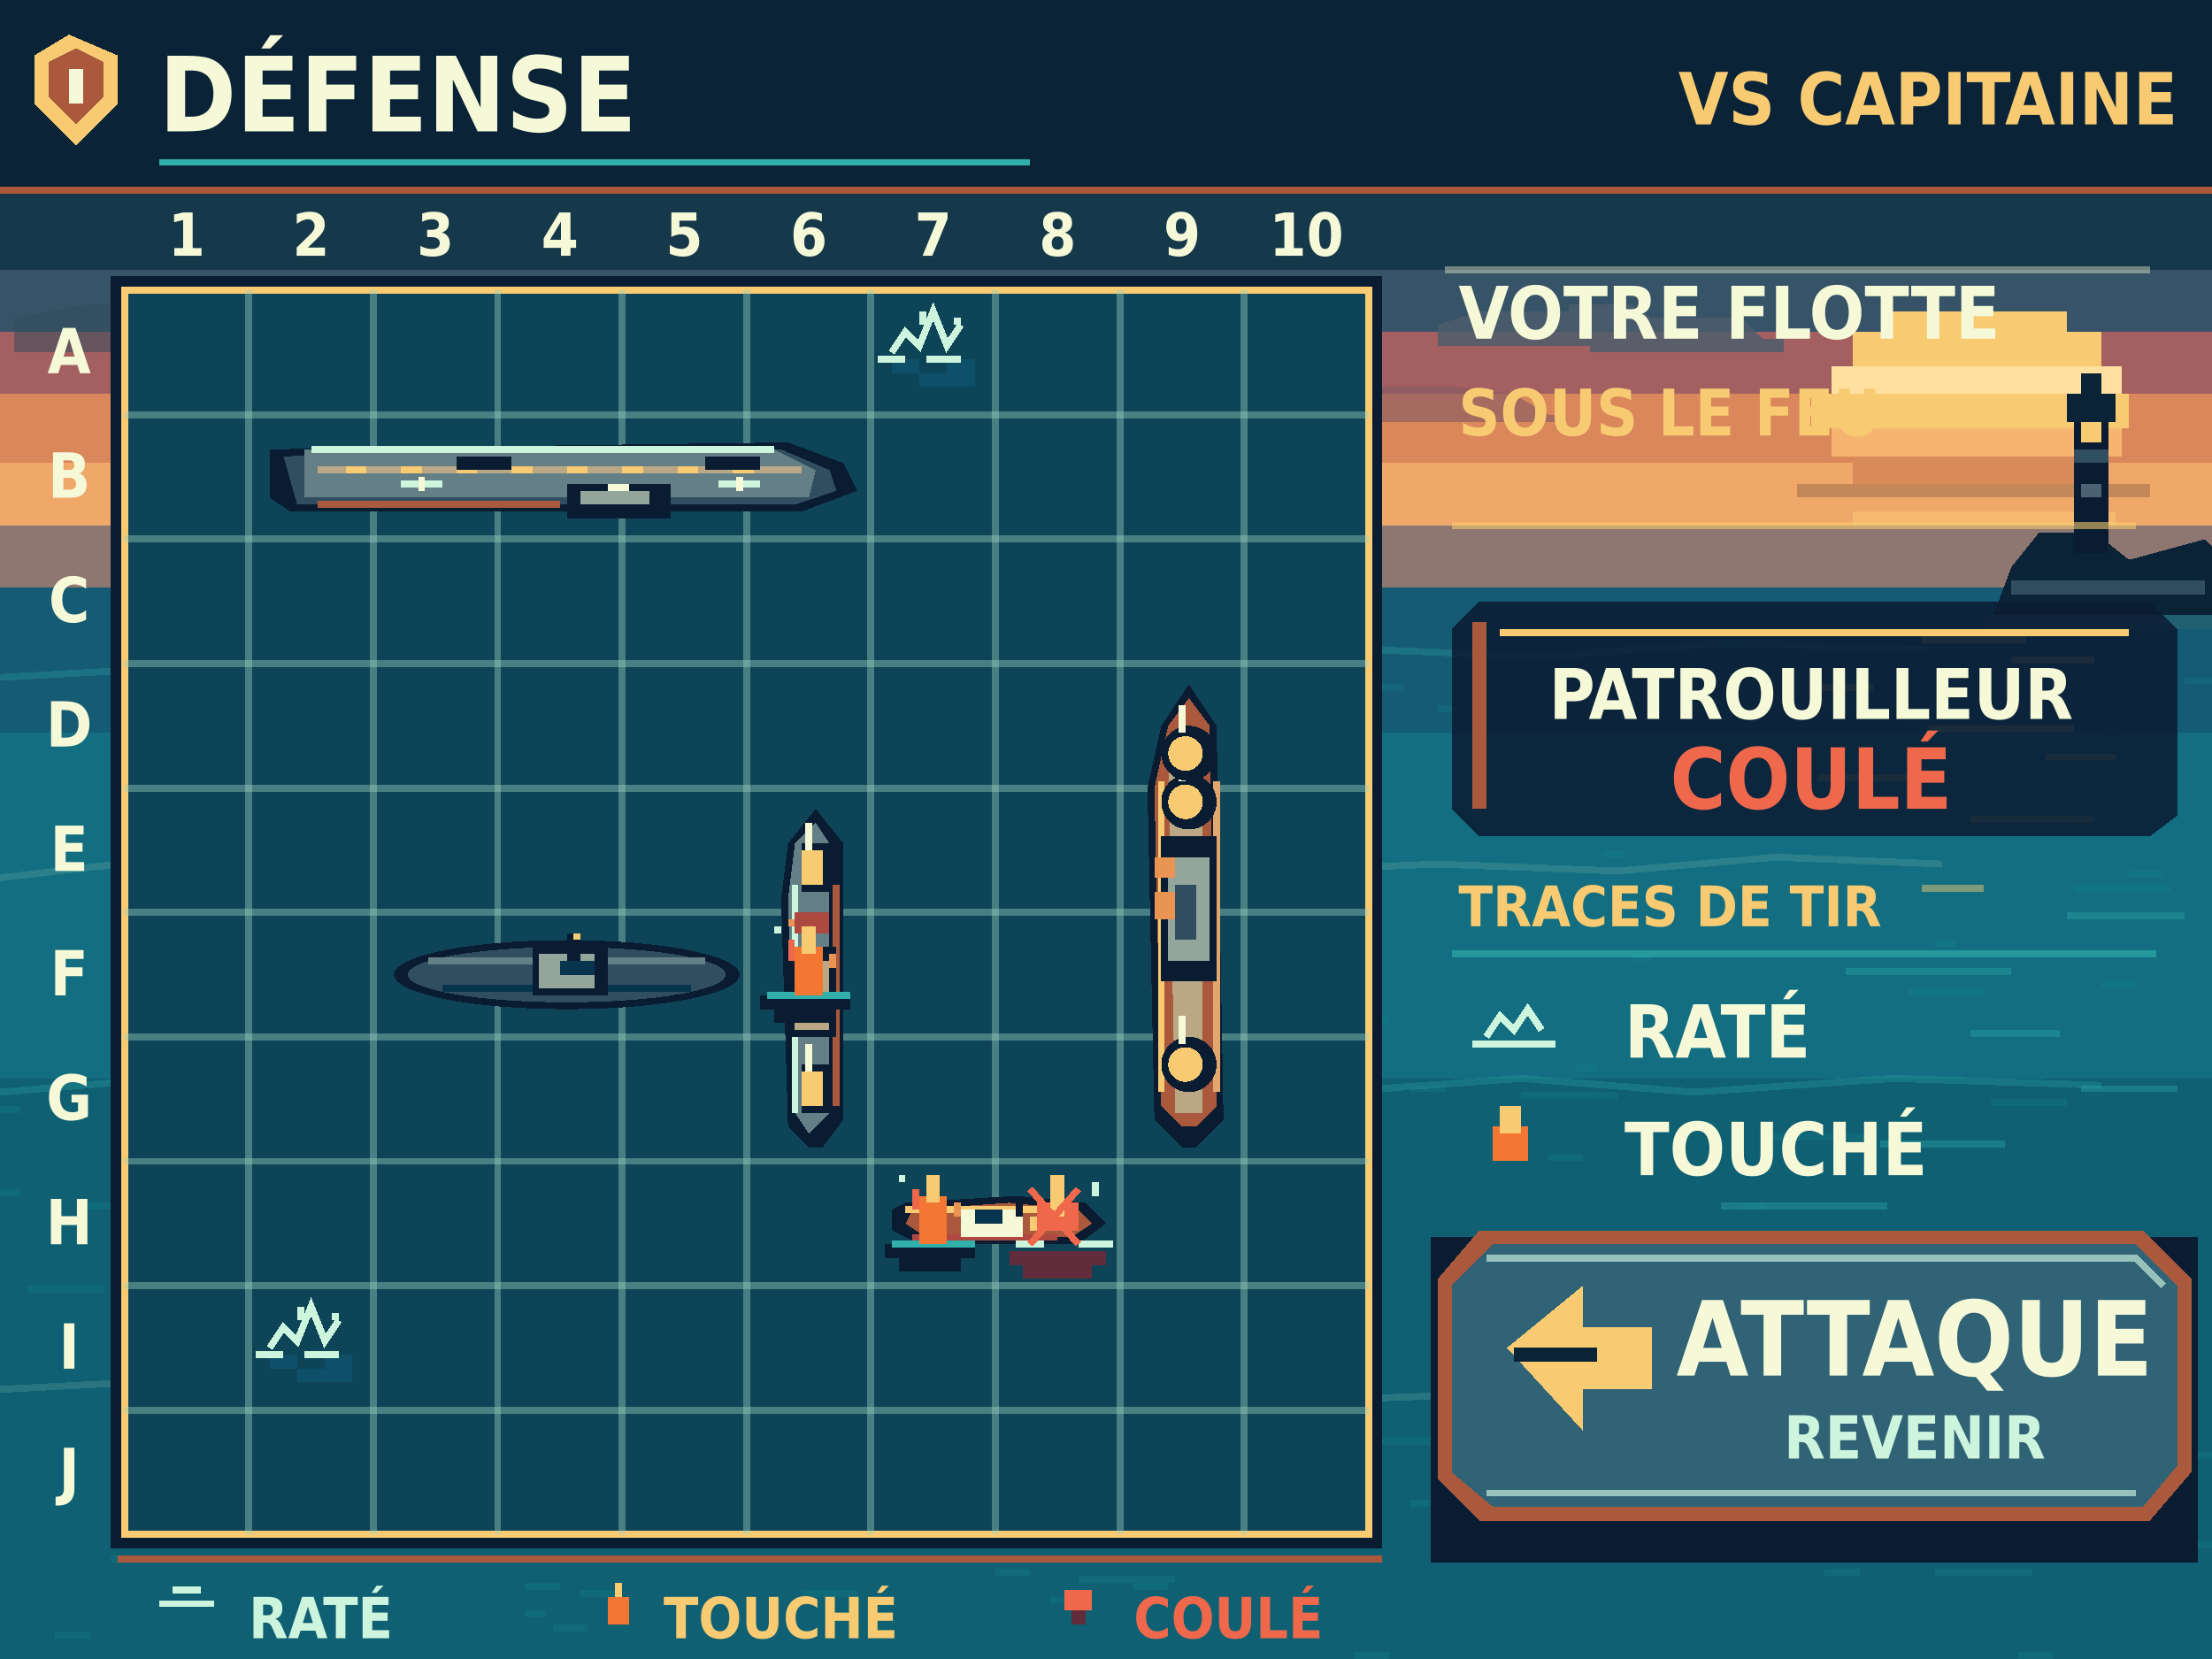
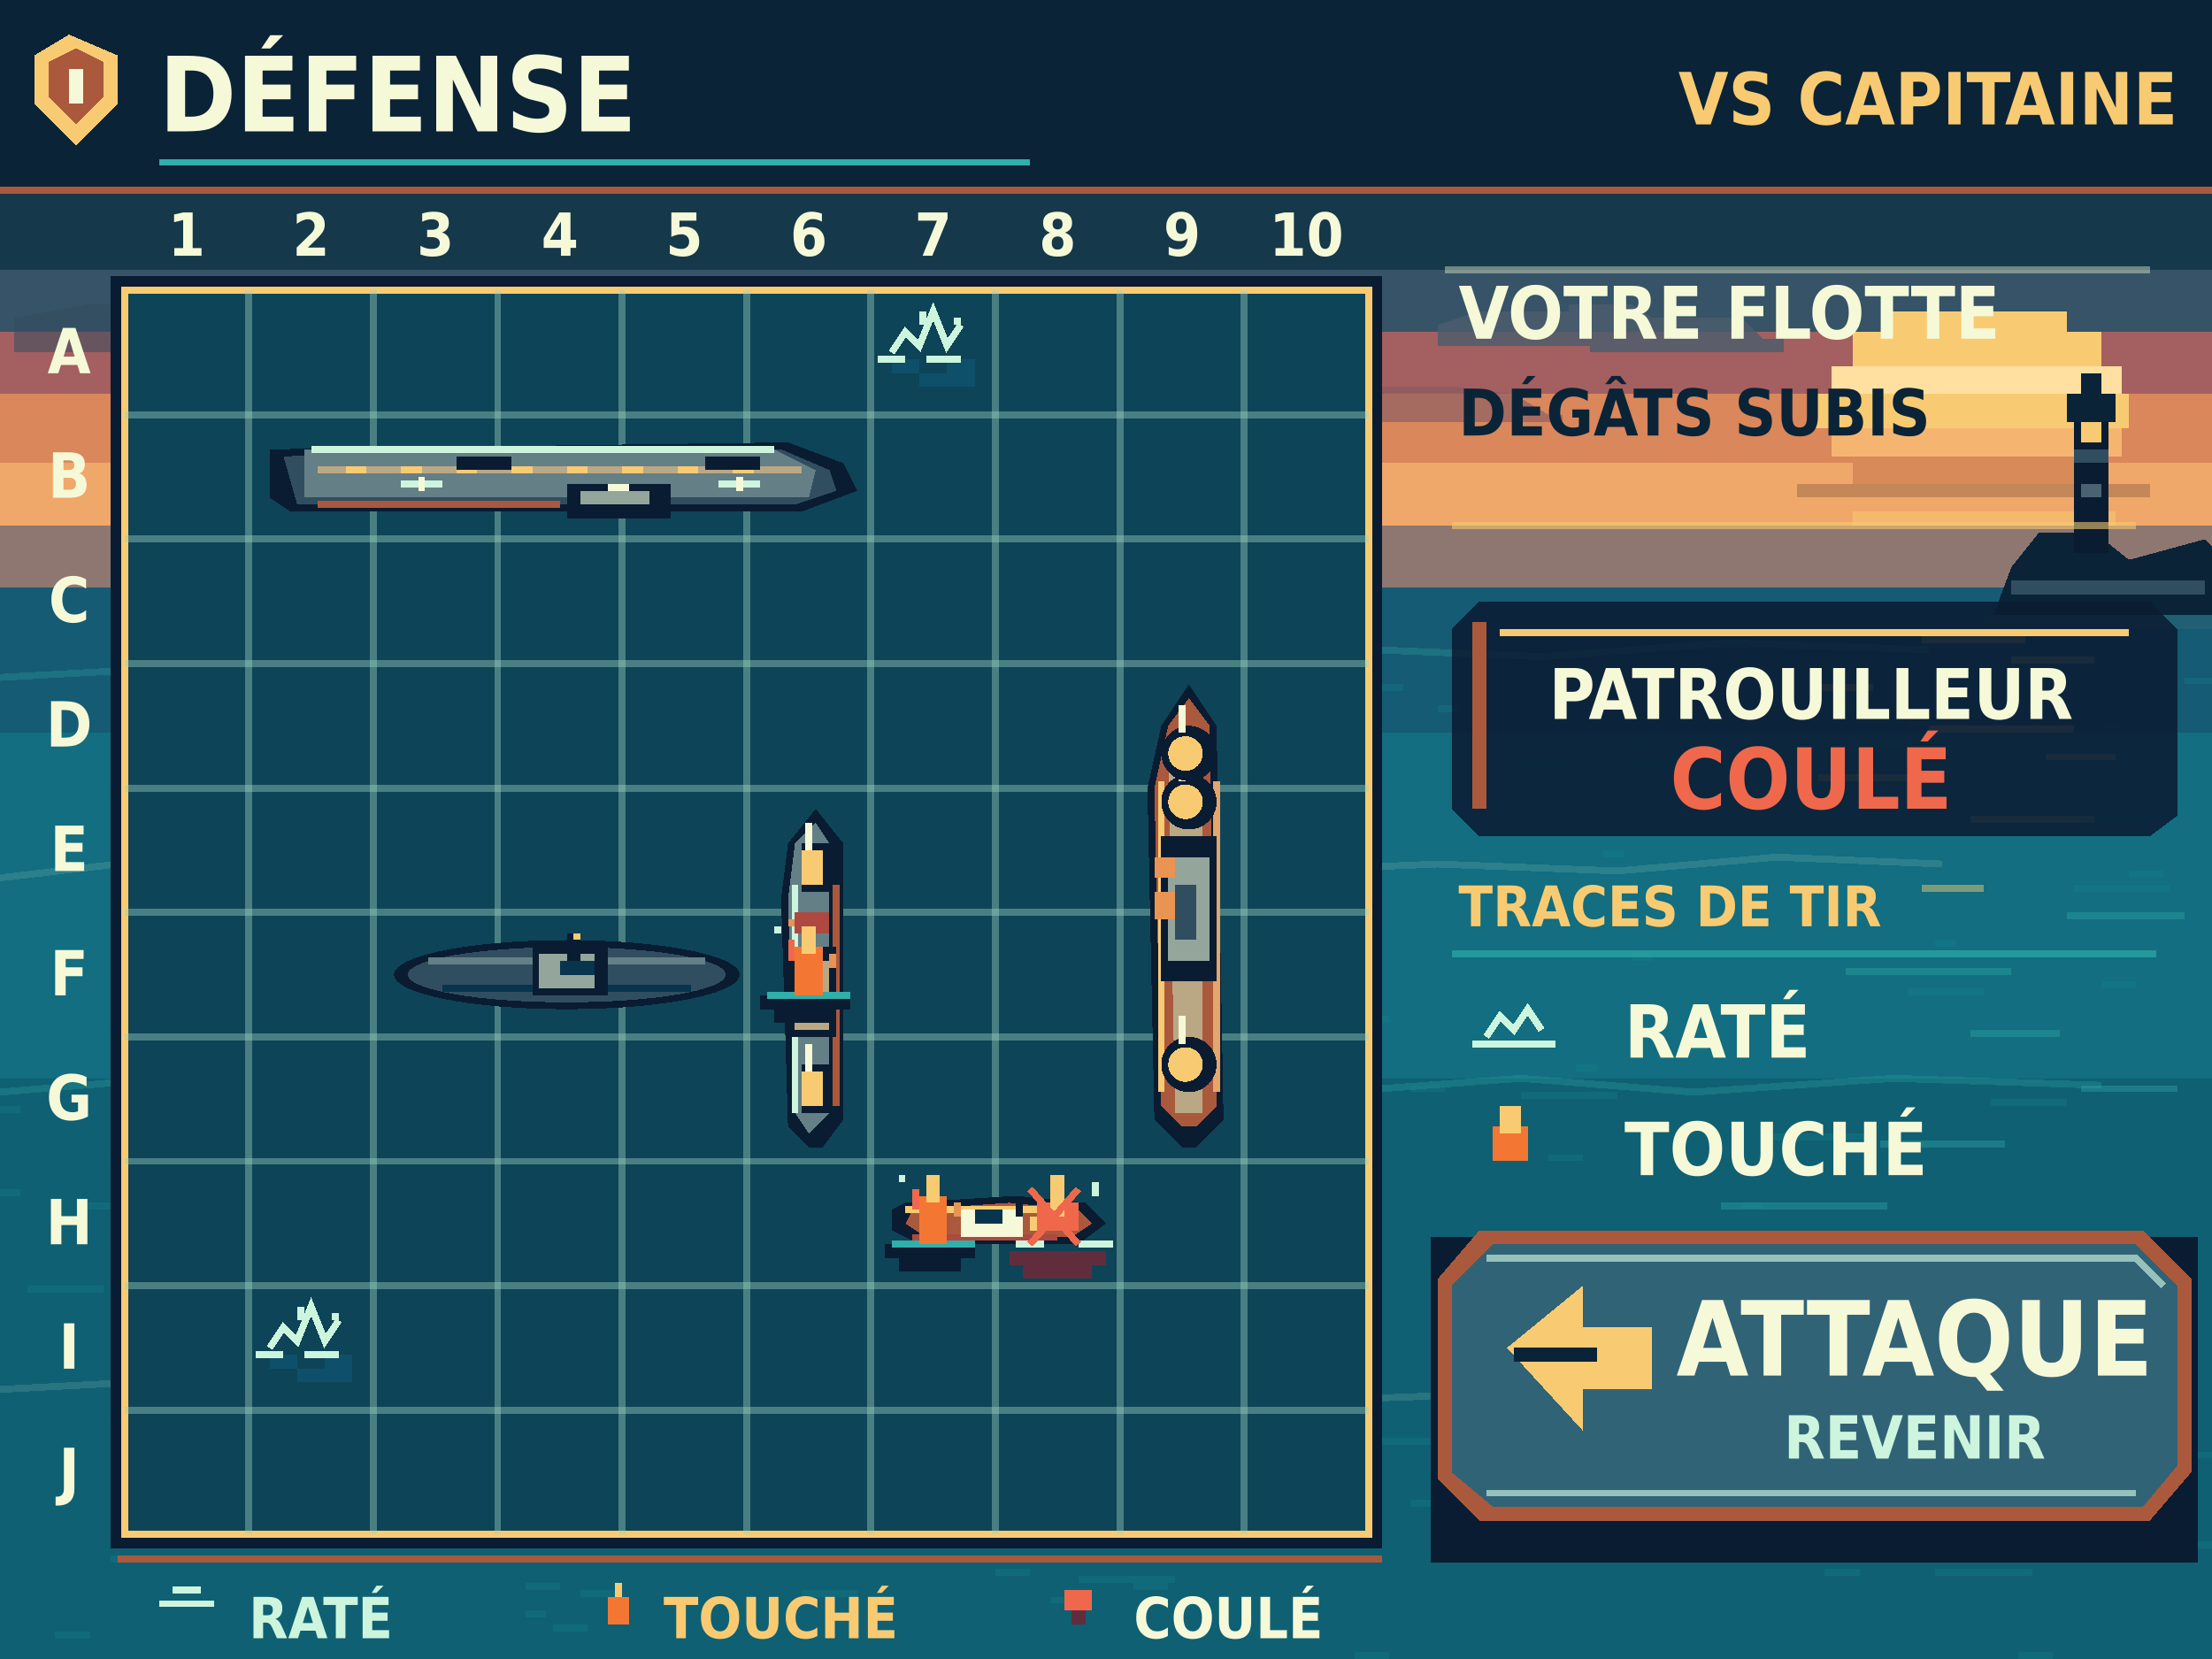
<svg xmlns="http://www.w3.org/2000/svg" width="320" height="240" viewBox="0 0 320 240" shape-rendering="crispEdges">
  <defs>
    <g id="nav-patrouilleur">
      <path d="M4 6L20 5L30 6L33 9L29 12L6 12L2 10L2 7Z" fill="#0A1C32" />
      <path d="M5 7L19 6L29 7L31 9L28 11L7 11L4 9Z" fill="#AA593D" />
      <path d="M4 7L26 7" fill="none" stroke="#F8CB72" stroke-width="1" />
      <path d="M5 11L26 11" fill="none" stroke="#AD4940" stroke-width="1" />
      <rect x="12" y="7" width="9" height="4" fill="#F6F9D8" />
      <rect x="14" y="7" width="4" height="2" fill="#07354E" />
      <rect x="7" y="8" width="3" height="2" fill="#94A59B" />
      <rect x="22" y="8" width="2" height="2" fill="#F8CB72" />
    </g>
    <g id="nav-sous-marin">
      <ellipse cx="27" cy="9" rx="25" ry="5" fill="#0A1C32" />
      <ellipse cx="27" cy="9" rx="23" ry="4" fill="#314E60" />
      <path d="M7 7L47 7" fill="none" stroke="#647F86" stroke-width="1" />
      <path d="M9 11L45 11" fill="none" stroke="#07354E" stroke-width="1" />
      <rect x="22" y="5" width="11" height="7" fill="#0A1C32" />
      <rect x="23" y="6" width="8" height="5" fill="#94A59B" />
      <rect x="27" y="3" width="2" height="4" fill="#0A1C32" />
      <rect x="26" y="7" width="5" height="2" fill="#07354E" />
      <rect x="28" y="3" width="1" height="1" fill="#F8CB72" />
    </g>
    <g id="nav-contre-torpilleur">
      <path d="M2 8L5 5L38 4L46 5L51 9L46 13L6 13L2 10Z" fill="#0A1C32" />
      <path d="M4 8L7 6L38 5L46 6L49 9L46 11L7 11Z" fill="#647F86" />
      <path d="M7 6L40 6" fill="none" stroke="#CDF5DE" stroke-width="1" />
      <path d="M8 12L40 12" fill="none" stroke="#AA593D" stroke-width="1" />
      <rect x="18" y="5" width="13" height="7" fill="#0A1C32" />
      <rect x="19" y="6" width="10" height="5" fill="#BAA884" />
      <rect x="21" y="7" width="5" height="2" fill="#314E60" />
      <rect x="7" y="7" width="7" height="4" fill="#0A1C32" />
      <rect x="8" y="7" width="5" height="3" fill="#F8CB72" />
      <path d="M13 8L17 8" fill="none" stroke="#F6F9D8" stroke-width="1" />
      <rect x="39" y="7" width="7" height="4" fill="#0A1C32" />
      <rect x="40" y="7" width="5" height="3" fill="#F8CB72" />
      <path d="M45 8L49 8" fill="none" stroke="#F6F9D8" stroke-width="1" />
      <rect x="33" y="6" width="3" height="5" fill="#AD4940" />
      <rect x="34" y="5" width="1" height="1" fill="#E99453" />
    </g>
    <g id="nav-croiseur">
      <path d="M2 8L6 4L54 3L63 5L69 9L63 13L6 14L2 10Z" fill="#0A1C32" />
      <path d="M5 8L8 5L54 4L63 6L67 9L63 12L8 13L5 10Z" fill="#AA593D" />
      <path d="M7 7L58 6L63 9L58 11L7 11Z" fill="#BAA884" />
      <path d="M10 5L55 5" fill="none" stroke="#F8CB72" stroke-width="1" />
      <path d="M10 13L55 13" fill="none" stroke="#E3A66C" stroke-width="1" />
      <rect x="26" y="5" width="21" height="8" fill="#0A1C32" />
      <rect x="29" y="6" width="15" height="6" fill="#94A59B" />
      <rect x="32" y="7" width="8" height="3" fill="#314E60" />
      <circle cx="14" cy="9" r="4" fill="#0A1C32" />
      <circle cx="14" cy="8.5" r="2.5" fill="#F8CB72" />
      <path d="M17 8L21 8" fill="none" stroke="#F6F9D8" stroke-width="1" />
      <circle cx="52" cy="9" r="4" fill="#0A1C32" />
      <circle cx="52" cy="8.5" r="2.5" fill="#F8CB72" />
      <path d="M55 8L59 8" fill="none" stroke="#F6F9D8" stroke-width="1" />
      <circle cx="59" cy="9" r="4" fill="#0A1C32" />
      <circle cx="59" cy="8.5" r="2.5" fill="#F8CB72" />
      <path d="M62 8L66 8" fill="none" stroke="#F6F9D8" stroke-width="1" />
      <rect x="35" y="4" width="4" height="3" fill="#E99453" />
      <rect x="41" y="4" width="3" height="3" fill="#E99453" />
    </g>
    <g id="nav-porte-avions">
      <path d="M2 5L77 4L85 7L87 11L79 14L5 14L2 12Z" fill="#0A1C32" />
      <path d="M4 6L76 5L83 8L84 11L78 13L6 13Z" fill="#314E60" />
      <path d="M7 5L75 5L81 8L80 12L7 12Z" fill="#647F86" />
      <path d="M9 8L79 8" fill="none" stroke="#BAA884" stroke-width="1" />
      <path d="M13 8L16 8" fill="none" stroke="#F8CB72" stroke-width="1" />
      <path d="M21 8L24 8" fill="none" stroke="#F8CB72" stroke-width="1" />
      <path d="M29 8L32 8" fill="none" stroke="#F8CB72" stroke-width="1" />
      <path d="M37 8L40 8" fill="none" stroke="#F8CB72" stroke-width="1" />
      <path d="M45 8L48 8" fill="none" stroke="#F8CB72" stroke-width="1" />
      <path d="M53 8L56 8" fill="none" stroke="#F8CB72" stroke-width="1" />
      <path d="M61 8L64 8" fill="none" stroke="#F8CB72" stroke-width="1" />
      <path d="M69 8L72 8" fill="none" stroke="#F8CB72" stroke-width="1" />
      <rect x="45" y="10" width="15" height="5" fill="#0A1C32" />
      <rect x="47" y="11" width="10" height="2" fill="#94A59B" />
      <rect x="51" y="10" width="3" height="1" fill="#F6F9D8" />
      <rect x="29" y="6" width="8" height="2" fill="#0A1C32" />
      <rect x="65" y="6" width="8" height="2" fill="#0A1C32" />
      <path d="M21 10L27 10" fill="none" stroke="#CDF5DE" stroke-width="1" />
      <path d="M24 9L24 11" fill="none" stroke="#F6F9D8" stroke-width="1" />
      <path d="M67 10L73 10" fill="none" stroke="#CDF5DE" stroke-width="1" />
      <path d="M70 9L70 11" fill="none" stroke="#F6F9D8" stroke-width="1" />
      <path d="M8 5L75 5" fill="none" stroke="#CDF5DE" stroke-width="1" />
      <path d="M9 13L44 13" fill="none" stroke="#AA593D" stroke-width="1" />
    </g>
  </defs>
  <g id="ocean-continu-crepuscule-g01">
    <rect x="0" y="0" width="320" height="240" fill="#0E5069" />
    <rect x="0" y="0" width="320" height="27" fill="#0A2539" />
    <rect x="0" y="27" width="320" height="12" fill="#15384A" />
    <rect x="0" y="39" width="320" height="9" fill="#365367" />
    <rect x="0" y="48" width="320" height="9" fill="#A45F60" />
    <rect x="0" y="57" width="320" height="10" fill="#D9875B" />
    <rect x="0" y="67" width="320" height="9" fill="#F0A76A" />
    <rect x="0" y="76" width="320" height="9" fill="#8E7770" />
    <rect x="0" y="85" width="320" height="21" fill="#155B73" />
    <rect x="0" y="106" width="320" height="50" fill="#126E80" />
    <rect x="0" y="156" width="320" height="84" fill="#0F6073" />
    <rect x="273" y="45" width="26" height="3" fill="#F8CB72" />
    <rect x="268" y="48" width="36" height="5" fill="#F8CB72" />
    <rect x="265" y="53" width="42" height="4" fill="#FFE0A1" />
    <rect x="262" y="57" width="46" height="5" fill="#F8CB72" />
    <rect x="265" y="62" width="42" height="4" fill="#F5B571" />
    <rect x="268" y="66" width="36" height="4" fill="#D88A59" />
    <rect x="260" y="70" width="51" height="2" fill="#C48758" />
    <rect x="268" y="74" width="38" height="2" fill="#F8CB72" opacity=".5" />
    <polygon points="208,47 214,45 227,45 227,44 236,44 239,46 252,46 255,49 258,49 258,51 230,51 230,50 208,50" fill="#4B5D6C" opacity=".82" />
    <polygon points="2,46 13,44 23,44 28,46 53,46 59,49 64,49 64,51 2,51" fill="#334C5D" opacity=".55" />
    <polygon points="183,58 197,56 211,56 219,57 224,60 226,60 226,61 183,61" fill="#875A62" opacity=".63" />
    <polygon points="291,82 295,77 303,77 308,81 319,78 320,79 320,90 288,90" fill="#0A2337" />
    <rect x="300" y="60" width="5" height="20" fill="#0A1C32" />
    <rect x="299" y="57" width="7" height="4" fill="#0A2337" />
    <rect x="301" y="54" width="3" height="4" fill="#0A2337" />
    <rect x="301" y="61" width="3" height="3" fill="#F8CB72" />
    <rect x="300" y="65" width="5" height="2" fill="#314E60" />
    <rect x="301" y="70" width="3" height="2" fill="#4B6272" />
    <rect x="291" y="84" width="28" height="2" fill="#314E60" />
    <rect x="287" y="89" width="33" height="2" fill="#215F72" />
    <rect x="278" y="92" width="15" height="1" fill="#F8CB72" opacity=".47" />
    <rect x="291" y="95" width="12" height="1" fill="#F8CB72" opacity=".47" />
    <rect x="262" y="99" width="9" height="1" fill="#F8CB72" opacity=".47" />
    <rect x="279" y="105" width="21" height="1" fill="#F8CB72" opacity=".47" />
    <rect x="296" y="109" width="10" height="1" fill="#F8CB72" opacity=".47" />
    <rect x="263" y="112" width="13" height="1" fill="#F8CB72" opacity=".47" />
    <rect x="285" y="118" width="18" height="1" fill="#F8CB72" opacity=".47" />
    <rect x="278" y="128" width="9" height="1" fill="#F8CB72" opacity=".47" />
    <rect x="299" y="132" width="17" height="1" fill="#30AFAB" opacity=".36" />
    <rect x="267" y="140" width="24" height="1" fill="#30AFAB" opacity=".36" />
    <rect x="285" y="149" width="13" height="1" fill="#30AFAB" opacity=".36" />
    <rect x="301" y="157" width="14" height="1" fill="#30AFAB" opacity=".36" />
    <rect x="272" y="165" width="18" height="1" fill="#30AFAB" opacity=".36" />
    <rect x="249" y="174" width="24" height="1" fill="#30AFAB" opacity=".36" />
    <rect x="286" y="189" width="13" height="1" fill="#30AFAB" opacity=".36" />
    <rect x="270" y="202" width="23" height="1" fill="#30AFAB" opacity=".36" />
    <path d="M0 98l18-1 15 2 19-2 27 1 23-2 19 1 25-2 23 1 30-2 24 1 27-2 29 1" fill="none" stroke="#30AFAB" stroke-width="1" opacity=".27" />
    <path d="M0 127l17-2 26 2 17-2 24 1 23-1 22 1 26-2 29 2 24-1 26 1 23-2 24 1" fill="none" stroke="#CDF5DE" stroke-width="1" opacity=".13" />
    <path d="M0 158l24-2 18 1 20-1 28 2 25-2 29 2 25-1 24 1 27-2 25 2 29-2 30 1" fill="none" stroke="#30AFAB" stroke-width="1" opacity=".27" />
    <path d="M0 201l19-1 23 2 27-1 20-1 32 2 27-1 31 2 27-1 23-2 26 2 30-1 30 2" fill="none" stroke="#CDF5DE" stroke-width="1" opacity=".13" />
    <rect x="264" y="227" width="5" height="1" fill="#188E93" opacity=".23" />
    <rect x="252" y="174" width="3" height="1" fill="#188E93" opacity=".23" />
    <rect x="176" y="117" width="3" height="1" fill="#188E93" opacity=".23" />
    <rect x="100" y="135" width="5" height="1" fill="#188E93" opacity=".23" />
    <rect x="88" y="147" width="3" height="1" fill="#188E93" opacity=".23" />
    <rect x="204" y="217" width="8" height="1" fill="#188E93" opacity=".23" />
    <rect x="192" y="193" width="5" height="1" fill="#188E93" opacity=".23" />
    <rect x="52" y="135" width="11" height="1" fill="#188E93" opacity=".23" />
    <rect x="104" y="206" width="3" height="1" fill="#188E93" opacity=".23" />
    <rect x="156" y="228" width="14" height="1" fill="#188E93" opacity=".23" />
    <rect x="144" y="227" width="5" height="1" fill="#188E93" opacity=".23" />
    <rect x="132" y="97" width="5" height="1" fill="#188E93" opacity=".23" />
    <rect x="248" y="220" width="14" height="1" fill="#188E93" opacity=".23" />
    <rect x="236" y="110" width="8" height="1" fill="#188E93" opacity=".23" />
    <rect x="288" y="159" width="11" height="1" fill="#188E93" opacity=".23" />
    <rect x="20" y="181" width="5" height="1" fill="#188E93" opacity=".23" />
    <rect x="264" y="222" width="11" height="1" fill="#188E93" opacity=".23" />
    <rect x="124" y="115" width="14" height="1" fill="#188E93" opacity=".23" />
    <rect x="304" y="105" width="3" height="1" fill="#188E93" opacity=".23" />
    <rect x="36" y="198" width="11" height="1" fill="#188E93" opacity=".23" />
    <rect x="152" y="231" width="5" height="1" fill="#188E93" opacity=".23" />
    <rect x="76" y="233" width="3" height="1" fill="#188E93" opacity=".23" />
    <rect x="256" y="164" width="14" height="1" fill="#188E93" opacity=".23" />
    <rect x="180" y="222" width="3" height="1" fill="#188E93" opacity=".23" />
    <rect x="296" y="108" width="3" height="1" fill="#188E93" opacity=".23" />
    <rect x="92" y="199" width="3" height="1" fill="#188E93" opacity=".23" />
    <rect x="16" y="187" width="5" height="1" fill="#188E93" opacity=".23" />
    <rect x="196" y="239" width="5" height="1" fill="#188E93" opacity=".23" />
    <rect x="184" y="179" width="8" height="1" fill="#188E93" opacity=".23" />
    <rect x="108" y="105" width="3" height="1" fill="#188E93" opacity=".23" />
    <rect x="288" y="209" width="11" height="1" fill="#188E93" opacity=".23" />
    <rect x="276" y="143" width="11" height="1" fill="#188E93" opacity=".23" />
    <rect x="136" y="128" width="11" height="1" fill="#188E93" opacity=".23" />
    <rect x="316" y="98" width="4" height="1" fill="#188E93" opacity=".23" />
    <rect x="176" y="198" width="11" height="1" fill="#188E93" opacity=".23" />
    <rect x="292" y="239" width="5" height="1" fill="#188E93" opacity=".23" />
    <rect x="88" y="176" width="14" height="1" fill="#188E93" opacity=".23" />
    <rect x="76" y="158" width="8" height="1" fill="#188E93" opacity=".23" />
    <rect x="0" y="160" width="3" height="1" fill="#188E93" opacity=".23" />
    <rect x="52" y="196" width="5" height="1" fill="#188E93" opacity=".23" />
    <rect x="232" y="123" width="3" height="1" fill="#188E93" opacity=".23" />
    <rect x="156" y="154" width="5" height="1" fill="#188E93" opacity=".23" />
    <rect x="16" y="195" width="5" height="1" fill="#188E93" opacity=".23" />
    <rect x="132" y="186" width="5" height="1" fill="#188E93" opacity=".23" />
    <rect x="120" y="209" width="5" height="1" fill="#188E93" opacity=".23" />
    <rect x="236" y="138" width="3" height="1" fill="#188E93" opacity=".23" />
    <rect x="288" y="215" width="5" height="1" fill="#188E93" opacity=".23" />
    <rect x="20" y="155" width="5" height="1" fill="#188E93" opacity=".23" />
    <rect x="8" y="236" width="5" height="1" fill="#188E93" opacity=".23" />
    <rect x="188" y="192" width="8" height="1" fill="#188E93" opacity=".23" />
    <rect x="304" y="189" width="14" height="1" fill="#188E93" opacity=".23" />
    <rect x="100" y="97" width="11" height="1" fill="#188E93" opacity=".23" />
    <rect x="88" y="160" width="3" height="1" fill="#188E93" opacity=".23" />
    <rect x="204" y="157" width="5" height="1" fill="#188E93" opacity=".23" />
    <rect x="192" y="99" width="11" height="1" fill="#188E93" opacity=".23" />
    <rect x="116" y="230" width="8" height="1" fill="#188E93" opacity=".23" />
    <rect x="40" y="167" width="3" height="1" fill="#188E93" opacity=".23" />
    <rect x="28" y="125" width="14" height="1" fill="#188E93" opacity=".23" />
    <rect x="16" y="225" width="11" height="1" fill="#188E93" opacity=".23" />
    <rect x="196" y="147" width="5" height="1" fill="#188E93" opacity=".23" />
    <rect x="120" y="153" width="14" height="1" fill="#188E93" opacity=".23" />
    <rect x="300" y="128" width="14" height="1" fill="#188E93" opacity=".23" />
    <rect x="224" y="167" width="5" height="1" fill="#188E93" opacity=".23" />
    <rect x="276" y="104" width="3" height="1" fill="#188E93" opacity=".23" />
    <rect x="264" y="107" width="11" height="1" fill="#188E93" opacity=".23" />
    <rect x="316" y="223" width="4" height="1" fill="#188E93" opacity=".23" />
    <rect x="112" y="193" width="5" height="1" fill="#188E93" opacity=".23" />
    <rect x="228" y="182" width="5" height="1" fill="#188E93" opacity=".23" />
    <rect x="280" y="227" width="14" height="1" fill="#188E93" opacity=".23" />
    <rect x="140" y="201" width="14" height="1" fill="#188E93" opacity=".23" />
    <rect x="64" y="172" width="14" height="1" fill="#188E93" opacity=".23" />
    <rect x="180" y="174" width="5" height="1" fill="#188E93" opacity=".23" />
    <rect x="232" y="211" width="3" height="1" fill="#188E93" opacity=".23" />
    <rect x="28" y="119" width="8" height="1" fill="#188E93" opacity=".23" />
    <rect x="208" y="206" width="8" height="1" fill="#188E93" opacity=".23" />
    <rect x="68" y="137" width="14" height="1" fill="#188E93" opacity=".23" />
    <rect x="184" y="127" width="14" height="1" fill="#188E93" opacity=".23" />
    <rect x="300" y="118" width="14" height="1" fill="#188E93" opacity=".23" />
    <rect x="224" y="199" width="3" height="1" fill="#188E93" opacity=".23" />
    <rect x="84" y="230" width="5" height="1" fill="#188E93" opacity=".23" />
    <rect x="264" y="211" width="11" height="1" fill="#188E93" opacity=".23" />
    <rect x="124" y="101" width="8" height="1" fill="#188E93" opacity=".23" />
    <rect x="304" y="142" width="5" height="1" fill="#188E93" opacity=".23" />
    <rect x="228" y="154" width="3" height="1" fill="#188E93" opacity=".23" />
    <rect x="24" y="158" width="14" height="1" fill="#188E93" opacity=".23" />
    <rect x="268" y="107" width="11" height="1" fill="#188E93" opacity=".23" />
    <rect x="192" y="178" width="5" height="1" fill="#188E93" opacity=".23" />
    <rect x="244" y="151" width="3" height="1" fill="#188E93" opacity=".23" />
    <rect x="104" y="161" width="11" height="1" fill="#188E93" opacity=".23" />
    <rect x="220" y="158" width="14" height="1" fill="#188E93" opacity=".23" />
    <rect x="208" y="102" width="3" height="1" fill="#188E93" opacity=".23" />
    <rect x="4" y="186" width="11" height="1" fill="#188E93" opacity=".23" />
    <rect x="248" y="93" width="5" height="1" fill="#188E93" opacity=".23" />
    <rect x="108" y="206" width="5" height="1" fill="#188E93" opacity=".23" />
    <rect x="160" y="182" width="8" height="1" fill="#188E93" opacity=".23" />
    <rect x="20" y="192" width="8" height="1" fill="#188E93" opacity=".23" />
    <rect x="72" y="119" width="11" height="1" fill="#188E93" opacity=".23" />
    <rect x="60" y="109" width="8" height="1" fill="#188E93" opacity=".23" />
    <rect x="176" y="181" width="8" height="1" fill="#188E93" opacity=".23" />
    <rect x="100" y="135" width="11" height="1" fill="#188E93" opacity=".23" />
    <rect x="280" y="136" width="3" height="1" fill="#188E93" opacity=".23" />
    <rect x="12" y="174" width="11" height="1" fill="#188E93" opacity=".23" />
    <rect x="64" y="149" width="14" height="1" fill="#188E93" opacity=".23" />
    <rect x="244" y="190" width="3" height="1" fill="#188E93" opacity=".23" />
    <rect x="168" y="127" width="8" height="1" fill="#188E93" opacity=".23" />
    <rect x="220" y="110" width="8" height="1" fill="#188E93" opacity=".23" />
    <rect x="80" y="190" width="5" height="1" fill="#188E93" opacity=".23" />
    <rect x="260" y="210" width="8" height="1" fill="#188E93" opacity=".23" />
    <rect x="120" y="177" width="14" height="1" fill="#188E93" opacity=".23" />
    <rect x="236" y="107" width="3" height="1" fill="#188E93" opacity=".23" />
    <rect x="160" y="220" width="14" height="1" fill="#188E93" opacity=".23" />
    <rect x="84" y="160" width="8" height="1" fill="#188E93" opacity=".23" />
    <rect x="264" y="102" width="5" height="1" fill="#188E93" opacity=".23" />
    <rect x="60" y="167" width="8" height="1" fill="#188E93" opacity=".23" />
    <rect x="176" y="212" width="11" height="1" fill="#188E93" opacity=".23" />
    <rect x="292" y="222" width="11" height="1" fill="#188E93" opacity=".23" />
    <rect x="216" y="190" width="14" height="1" fill="#188E93" opacity=".23" />
    <rect x="76" y="229" width="5" height="1" fill="#188E93" opacity=".23" />
    <rect x="0" y="172" width="3" height="1" fill="#188E93" opacity=".23" />
    <rect x="308" y="126" width="5" height="1" fill="#188E93" opacity=".23" />
    <rect x="104" y="154" width="8" height="1" fill="#188E93" opacity=".23" />
    <rect x="156" y="136" width="8" height="1" fill="#188E93" opacity=".23" />
    <rect x="80" y="235" width="5" height="1" fill="#188E93" opacity=".23" />
    <rect x="68" y="100" width="11" height="1" fill="#188E93" opacity=".23" />
    <rect x="184" y="202" width="3" height="1" fill="#188E93" opacity=".23" />
    <rect x="236" y="187" width="8" height="1" fill="#188E93" opacity=".23" />
    <rect x="32" y="174" width="14" height="1" fill="#188E93" opacity=".23" />
    <rect x="84" y="101" width="8" height="1" fill="#188E93" opacity=".23" />
    <rect x="200" y="208" width="8" height="1" fill="#188E93" opacity=".23" />
    <rect x="316" y="210" width="4" height="1" fill="#188E93" opacity=".23" />
    <rect x="112" y="92" width="11" height="1" fill="#188E93" opacity=".23" />
    <rect x="164" y="229" width="5" height="1" fill="#188E93" opacity=".23" />
  </g>
  <g id="header-defense-active">
    <rect x="0" y="0" width="320" height="28" fill="#0A2337" opacity=".94" />
    <rect x="0" y="27" width="320" height="1" fill="#AA593D" />
    <polygon points="5,8 10,5 17,8 17,15 11,21 5,15" fill="#F8CB72" />
    <polygon points="7,9 11,7 15,9 15,14 11,18 7,14" fill="#AA593D" />
    <rect x="10" y="10" width="2" height="5" fill="#F6F9D8" />
    <text x="23" y="19" font-family="DejaVu Sans Condensed,DejaVu Sans,sans-serif" font-size="15" font-weight="700" fill="#F6F9D8" text-anchor="start">DÉFENSE</text>
    <rect x="23" y="23" width="126" height="1" fill="#30AFAB" />
    <text x="315" y="18" font-family="DejaVu Sans Condensed,DejaVu Sans,sans-serif" font-size="10.4" font-weight="700" fill="#F8CB72" text-anchor="end">VS CAPITAINE</text>
  </g>
  <g id="grille-defense-10x10-axes">
    <rect x="16" y="40" width="184" height="184" fill="#0A1C32" />
    <rect x="18" y="42" width="180" height="180" fill="#126E80" opacity=".48" />
    <rect x="18" y="42" width="180" height="180" fill="none" stroke="#F8CB72" stroke-width="1" />
    <path d="M36 42V222" fill="none" stroke="#9CD2BE" stroke-width="1" opacity=".42" />
    <path d="M18 60H198" fill="none" stroke="#9CD2BE" stroke-width="1" opacity=".42" />
    <path d="M54 42V222" fill="none" stroke="#9CD2BE" stroke-width="1" opacity=".42" />
    <path d="M18 78H198" fill="none" stroke="#9CD2BE" stroke-width="1" opacity=".42" />
    <path d="M72 42V222" fill="none" stroke="#9CD2BE" stroke-width="1" opacity=".42" />
    <path d="M18 96H198" fill="none" stroke="#9CD2BE" stroke-width="1" opacity=".42" />
    <path d="M90 42V222" fill="none" stroke="#9CD2BE" stroke-width="1" opacity=".42" />
    <path d="M18 114H198" fill="none" stroke="#9CD2BE" stroke-width="1" opacity=".42" />
    <path d="M108 42V222" fill="none" stroke="#9CD2BE" stroke-width="1" opacity=".42" />
    <path d="M18 132H198" fill="none" stroke="#9CD2BE" stroke-width="1" opacity=".42" />
    <path d="M126 42V222" fill="none" stroke="#9CD2BE" stroke-width="1" opacity=".42" />
    <path d="M18 150H198" fill="none" stroke="#9CD2BE" stroke-width="1" opacity=".42" />
    <path d="M144 42V222" fill="none" stroke="#9CD2BE" stroke-width="1" opacity=".42" />
    <path d="M18 168H198" fill="none" stroke="#9CD2BE" stroke-width="1" opacity=".42" />
    <path d="M162 42V222" fill="none" stroke="#9CD2BE" stroke-width="1" opacity=".42" />
    <path d="M18 186H198" fill="none" stroke="#9CD2BE" stroke-width="1" opacity=".42" />
    <path d="M180 42V222" fill="none" stroke="#9CD2BE" stroke-width="1" opacity=".42" />
    <path d="M18 204H198" fill="none" stroke="#9CD2BE" stroke-width="1" opacity=".42" />
    <text x="27" y="37" font-family="DejaVu Sans Condensed,DejaVu Sans,sans-serif" font-size="8.6" font-weight="700" fill="#F6F9D8" text-anchor="middle">1</text>
    <text x="10" y="54" font-family="DejaVu Sans Condensed,DejaVu Sans,sans-serif" font-size="9" font-weight="700" fill="#F6F9D8" text-anchor="middle">A</text>
    <text x="45" y="37" font-family="DejaVu Sans Condensed,DejaVu Sans,sans-serif" font-size="8.6" font-weight="700" fill="#F6F9D8" text-anchor="middle">2</text>
    <text x="10" y="72" font-family="DejaVu Sans Condensed,DejaVu Sans,sans-serif" font-size="9" font-weight="700" fill="#F6F9D8" text-anchor="middle">B</text>
    <text x="63" y="37" font-family="DejaVu Sans Condensed,DejaVu Sans,sans-serif" font-size="8.6" font-weight="700" fill="#F6F9D8" text-anchor="middle">3</text>
    <text x="10" y="90" font-family="DejaVu Sans Condensed,DejaVu Sans,sans-serif" font-size="9" font-weight="700" fill="#F6F9D8" text-anchor="middle">C</text>
    <text x="81" y="37" font-family="DejaVu Sans Condensed,DejaVu Sans,sans-serif" font-size="8.6" font-weight="700" fill="#F6F9D8" text-anchor="middle">4</text>
    <text x="10" y="108" font-family="DejaVu Sans Condensed,DejaVu Sans,sans-serif" font-size="9" font-weight="700" fill="#F6F9D8" text-anchor="middle">D</text>
    <text x="99" y="37" font-family="DejaVu Sans Condensed,DejaVu Sans,sans-serif" font-size="8.6" font-weight="700" fill="#F6F9D8" text-anchor="middle">5</text>
    <text x="10" y="126" font-family="DejaVu Sans Condensed,DejaVu Sans,sans-serif" font-size="9" font-weight="700" fill="#F6F9D8" text-anchor="middle">E</text>
    <text x="117" y="37" font-family="DejaVu Sans Condensed,DejaVu Sans,sans-serif" font-size="8.6" font-weight="700" fill="#F6F9D8" text-anchor="middle">6</text>
    <text x="10" y="144" font-family="DejaVu Sans Condensed,DejaVu Sans,sans-serif" font-size="9" font-weight="700" fill="#F6F9D8" text-anchor="middle">F</text>
    <text x="135" y="37" font-family="DejaVu Sans Condensed,DejaVu Sans,sans-serif" font-size="8.6" font-weight="700" fill="#F6F9D8" text-anchor="middle">7</text>
    <text x="10" y="162" font-family="DejaVu Sans Condensed,DejaVu Sans,sans-serif" font-size="9" font-weight="700" fill="#F6F9D8" text-anchor="middle">G</text>
    <text x="153" y="37" font-family="DejaVu Sans Condensed,DejaVu Sans,sans-serif" font-size="8.6" font-weight="700" fill="#F6F9D8" text-anchor="middle">8</text>
    <text x="10" y="180" font-family="DejaVu Sans Condensed,DejaVu Sans,sans-serif" font-size="9" font-weight="700" fill="#F6F9D8" text-anchor="middle">H</text>
    <text x="171" y="37" font-family="DejaVu Sans Condensed,DejaVu Sans,sans-serif" font-size="8.6" font-weight="700" fill="#F6F9D8" text-anchor="middle">9</text>
    <text x="10" y="198" font-family="DejaVu Sans Condensed,DejaVu Sans,sans-serif" font-size="9" font-weight="700" fill="#F6F9D8" text-anchor="middle">I</text>
    <text x="189" y="37" font-family="DejaVu Sans Condensed,DejaVu Sans,sans-serif" font-size="8.6" font-weight="700" fill="#F6F9D8" text-anchor="middle">10</text>
    <text x="10" y="216" font-family="DejaVu Sans Condensed,DejaVu Sans,sans-serif" font-size="9" font-weight="700" fill="#F6F9D8" text-anchor="middle">J</text>
  </g>
  <g id="cinq-navires-humains-g02-inchanges">
    <use href="#nav-porte-avions" data-col="1" data-row="1" data-length="5" data-orient="H" transform="translate(37 60) scale(1)" />
    <use href="#nav-sous-marin" data-col="2" data-row="5" data-length="3" data-orient="H" transform="translate(55 132) scale(1)" />
    <use href="#nav-contre-torpilleur" data-col="5" data-row="4" data-length="3" data-orient="V" transform="translate(109 168) rotate(-90) scale(1)" />
    <use href="#nav-croiseur" data-col="8" data-row="3" data-length="4" data-orient="V" transform="translate(163 168) rotate(-90) scale(1)" />
    <use href="#nav-patrouilleur" data-col="6" data-row="7" data-length="2" data-orient="H" transform="translate(127 168) scale(1)" />
  </g>
  <g id="historique-impacts-capitaine-conserves">
    <g class="impact-rate" data-cell="A7" data-type="RATE" data-stage="dernier">
      <path d="M129 53h4m4 0h4m-8 2h8" fill="none" stroke="#0E5069" stroke-width="2" />
      <path d="M129 51l2-3 2 2 2-5 2 5 2-3m-12 5h4m3 0h5" fill="none" stroke="#CDF5DE" stroke-width="1" />
      <rect x="133" y="45" width="1" height="2" fill="#CDF5DE" />
      <rect x="138" y="46" width="1" height="1" fill="#CDF5DE" />
    </g>
    <g class="impact-rate" data-cell="I2" data-type="RATE" data-stage="ancien">
      <path d="M39 197h4m4 0h4m-8 2h8" fill="none" stroke="#0E5069" stroke-width="2" />
      <path d="M39 195l2-3 2 2 2-5 2 5 2-3m-12 5h4m3 0h5" fill="none" stroke="#CDF5DE" stroke-width="1" />
      <rect x="43" y="189" width="1" height="2" fill="#CDF5DE" />
      <rect x="48" y="190" width="1" height="1" fill="#CDF5DE" />
    </g>
    <g class="impact-touche" data-cell="F6" data-type="TOUCHE" data-stage="ancien">
      <path d="M110 145h13m-11 2h9" fill="none" stroke="#0A1C32" stroke-width="2" />
      <path d="M111 144h12" fill="none" stroke="#30AFAB" stroke-width="1" />
      <rect x="115" y="137" width="4" height="7" fill="#F37733" />
      <rect x="116" y="134" width="2" height="4" fill="#F8CB72" />
      <rect x="114" y="136" width="1" height="3" fill="#EF684C" />
      <rect x="120" y="138" width="1" height="2" fill="#E99453" />
      <rect x="112" y="134" width="1" height="1" fill="#CDF5DE" />
    </g>
    <g class="impact-touche" data-cell="H7" data-type="TOUCHE" data-stage="ancien">
      <path d="M128 181h13m-11 2h9" fill="none" stroke="#0A1C32" stroke-width="2" />
      <path d="M129 180h12" fill="none" stroke="#30AFAB" stroke-width="1" />
      <rect x="133" y="173" width="4" height="7" fill="#F37733" />
      <rect x="134" y="170" width="2" height="4" fill="#F8CB72" />
      <rect x="132" y="172" width="1" height="3" fill="#EF684C" />
      <rect x="138" y="174" width="1" height="2" fill="#E99453" />
      <rect x="130" y="170" width="1" height="1" fill="#CDF5DE" />
    </g>
    <g class="impact-coule" data-cell="H8" data-type="COULE" data-stage="ancien">
      <path d="M146 182h14m-12 2h10" fill="none" stroke="#612D3C" stroke-width="2" />
      <path d="M147 180h4m5 0h5" fill="none" stroke="#CDF5DE" stroke-width="1" />
      <rect x="150" y="174" width="6" height="4" fill="#EF684C" />
      <rect x="152" y="170" width="2" height="6" fill="#F8CB72" />
      <path d="M149 172l7 8m0-8l-7 8" fill="none" stroke="#EF684C" stroke-width="1" />
      <rect x="147" y="174" width="1" height="2" fill="#0A1C32" />
      <rect x="158" y="171" width="1" height="2" fill="#CDF5DE" />
    </g>
  </g>
  <g id="signaux-maritimes-et-legende">
    <path d="M209 39h102" fill="none" stroke="#F6F9D8" stroke-width="1" opacity=".4" />
    <text x="211" y="49" font-family="DejaVu Sans Condensed,DejaVu Sans,sans-serif" font-size="10.5" font-weight="700" fill="#F6F9D8" text-anchor="start">VOTRE FLOTTE</text>
-     <text x="211" y="63" font-family="DejaVu Sans Condensed,DejaVu Sans,sans-serif" font-size="9.3" font-weight="700" fill="#F8CB72" text-anchor="start">SOUS LE FEU</text>
+     <text x="211" y="63" font-family="DejaVu Sans Condensed,DejaVu Sans,sans-serif" font-size="9.3" font-weight="700" fill="#0A2337" text-anchor="start">DÉGÂTS SUBIS</text>
    <path d="M210 76h99" fill="none" stroke="#F8CB72" stroke-width="1" opacity=".58" />
    <polygon points="214,87 311,87 315,91 315,118 311,121 214,121 210,117 210,91" fill="#0A1C32" opacity=".87" />
    <rect x="213" y="90" width="2" height="27" fill="#AA593D" />
    <rect x="217" y="91" width="91" height="1" fill="#F8CB72" />
    <text x="262" y="104" font-family="DejaVu Sans Condensed,DejaVu Sans,sans-serif" font-size="10.1" font-weight="700" fill="#F6F9D8" text-anchor="middle">PATROUILLEUR</text>
    <text x="262" y="117" font-family="DejaVu Sans Condensed,DejaVu Sans,sans-serif" font-size="12.2" font-weight="800" fill="#EF684C" text-anchor="middle">COULÉ</text>
    <text x="211" y="134" font-family="DejaVu Sans Condensed,DejaVu Sans,sans-serif" font-size="8.1" font-weight="700" fill="#F8CB72" text-anchor="start">TRACES DE TIR</text>
    <path d="M210 138h102" fill="none" stroke="#30AFAB" stroke-width="1" opacity=".64" />
    <path d="M215 150l2-3 2 2 2-3 2 3m-10 2h12" fill="none" stroke="#CDF5DE" stroke-width="1" />
    <text x="235" y="153" font-family="DejaVu Sans Condensed,DejaVu Sans,sans-serif" font-size="10.6" font-weight="700" fill="#F6F9D8" text-anchor="start">RATÉ</text>
    <rect x="216" y="163" width="5" height="5" fill="#F37733" />
    <rect x="217" y="160" width="3" height="4" fill="#F8CB72" />
    <text x="235" y="170" font-family="DejaVu Sans Condensed,DejaVu Sans,sans-serif" font-size="10.6" font-weight="700" fill="#F6F9D8" text-anchor="start">TOUCHÉ</text>
  </g>
  <g id="commande-retour-volontaire-attaque">
    <rect x="207" y="179" width="111" height="47" fill="#0A1C32" />
    <polygon points="214,178 310,178 317,185 317,213 311,220 214,220 208,214 208,185" fill="#AA593D" />
    <polygon points="216,180 309,180 315,186 315,212 310,218 216,218 210,213 210,186" fill="#316377" />
    <path d="M215 182h94l4 4M215 216h94" fill="none" stroke="#CDF5DE" stroke-width="1" opacity=".65" />
    <polygon points="218,195 229,186 229,192 239,192 239,201 229,201 229,207" fill="#F8CB72" />
    <rect x="219" y="195" width="12" height="2" fill="#0A2337" />
    <text x="277" y="199" font-family="DejaVu Sans Condensed,DejaVu Sans,sans-serif" font-size="15" font-weight="800" fill="#F6F9D8" text-anchor="middle">ATTAQUE</text>
    <text x="277" y="211" font-family="DejaVu Sans Condensed,DejaVu Sans,sans-serif" font-size="8.6" font-weight="700" fill="#CDF5DE" text-anchor="middle">REVENIR</text>
  </g>
  <g id="legende-sous-grille">
    <rect x="17" y="225" width="183" height="1" fill="#AA593D" />
    <path d="M23 232h8m-6-2h4" fill="none" stroke="#CDF5DE" stroke-width="1" />
    <text x="36" y="237" font-family="DejaVu Sans Condensed,DejaVu Sans,sans-serif" font-size="8.2" font-weight="700" fill="#CDF5DE" text-anchor="start">RATÉ</text>
    <rect x="88" y="231" width="3" height="4" fill="#F37733" />
    <rect x="89" y="229" width="1" height="2" fill="#F8CB72" />
    <text x="96" y="237" font-family="DejaVu Sans Condensed,DejaVu Sans,sans-serif" font-size="8.2" font-weight="700" fill="#F8CB72" text-anchor="start">TOUCHÉ</text>
    <rect x="154" y="230" width="4" height="3" fill="#EF684C" />
    <rect x="155" y="233" width="2" height="2" fill="#612D3C" />
-     <text x="164" y="237" font-family="DejaVu Sans Condensed,DejaVu Sans,sans-serif" font-size="8.2" font-weight="700" fill="#EF684C" text-anchor="start">COULÉ</text>
+     <text x="164" y="237" font-family="DejaVu Sans Condensed,DejaVu Sans,sans-serif" font-size="8.2" font-weight="700" fill="#F6F9D8" text-anchor="start">COULÉ</text>
  </g>
</svg>
